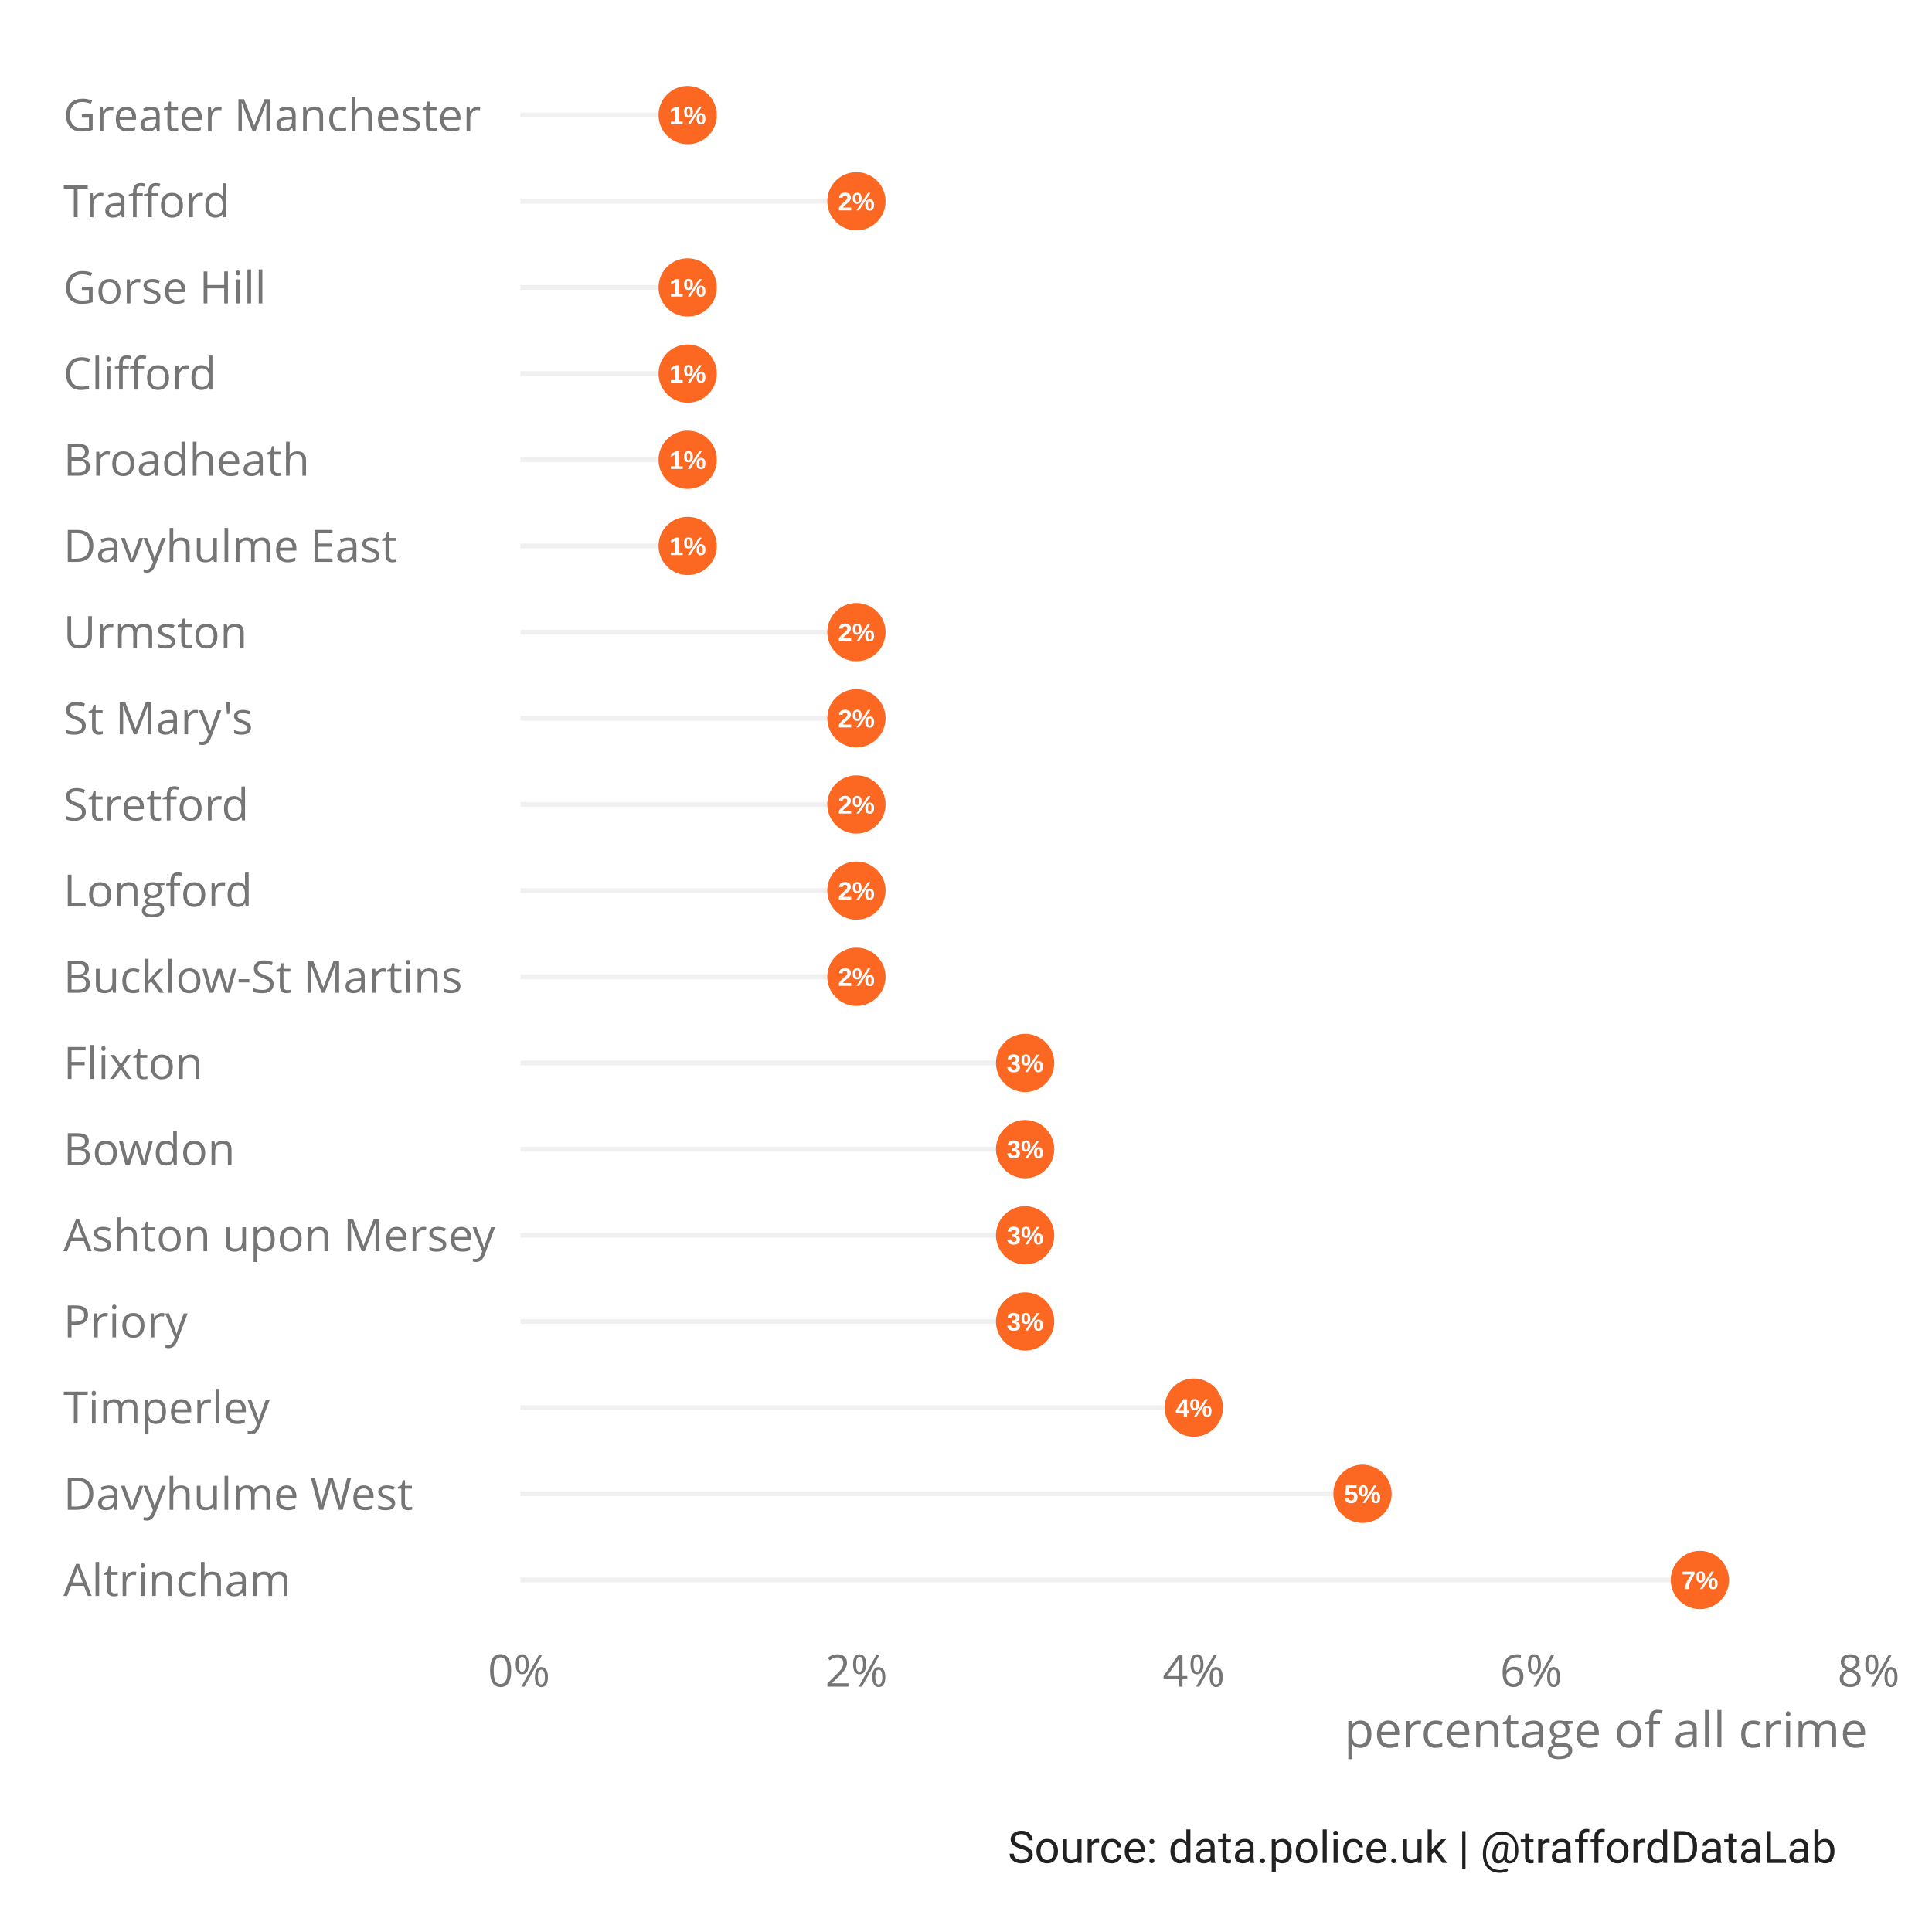
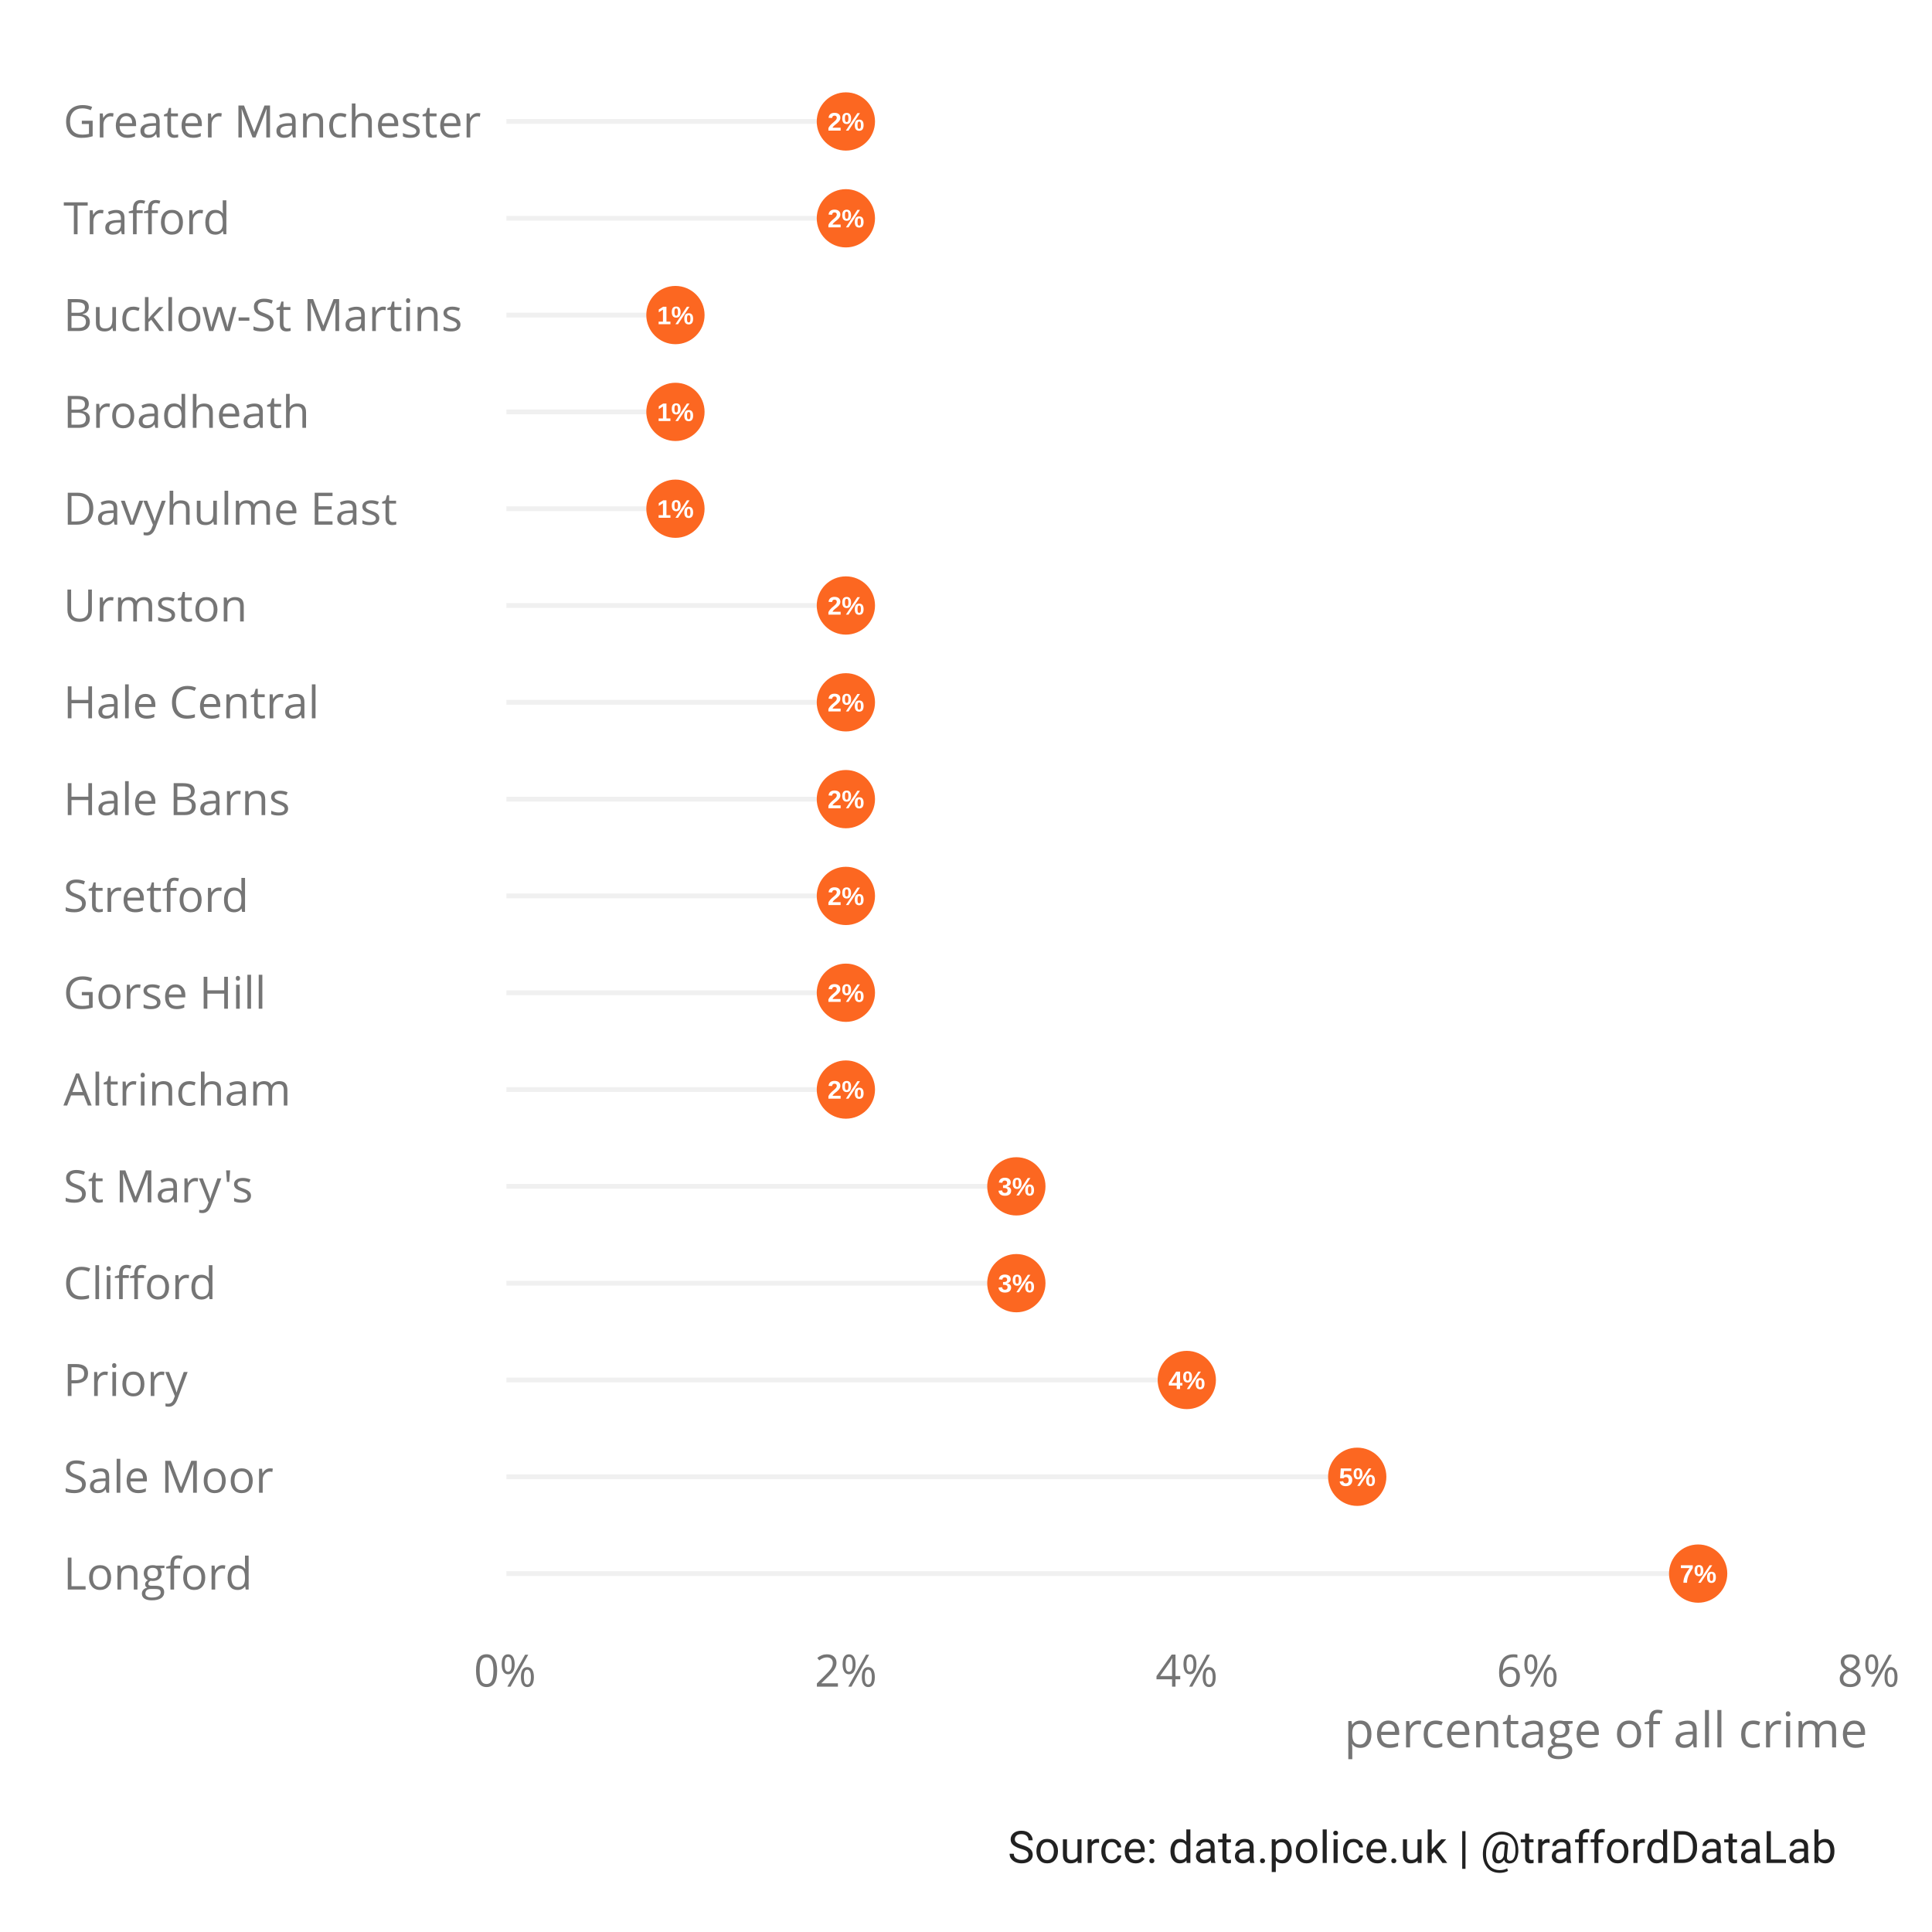
<svg xmlns="http://www.w3.org/2000/svg" viewBox="0 0 432.00 432.00">
  <defs>
    <style type="text/css">
    line, polyline, path, rect, circle {
      fill: none;
      stroke: #000000;
      stroke-linecap: round;
      stroke-linejoin: round;
      stroke-miterlimit: 10.00;
    }
  </style>
  </defs>
  <rect width="100%" height="100%" style="stroke: none; fill: #FFFFFF;" />
  <defs>
-     <clipPath id="cpMTE2LjA1M3w0MTcuODI3fDM2NC44NDd8MTQuMTczMg==">
-       <rect x="116.05" y="14.17" width="301.77" height="350.67" />
+     <clipPath id="cpMTEyLjkxM3w0MTcuODI3fDM2NC44NDd8MTQuMTczMg==">
+       <rect x="112.91" y="14.17" width="304.91" height="350.67" />
    </clipPath>
  </defs>
-   <line x1="116.05" y1="353.29" x2="380.10" y2="353.29" style="stroke-width: 1.07; stroke: #F0F0F0; stroke-linecap: butt;" clip-path="url(#cpMTE2LjA1M3w0MTcuODI3fDM2NC44NDd8MTQuMTczMg==)" />
-   <line x1="116.05" y1="334.02" x2="304.66" y2="334.02" style="stroke-width: 1.07; stroke: #F0F0F0; stroke-linecap: butt;" clip-path="url(#cpMTE2LjA1M3w0MTcuODI3fDM2NC44NDd8MTQuMTczMg==)" />
-   <line x1="116.05" y1="314.75" x2="266.94" y2="314.75" style="stroke-width: 1.07; stroke: #F0F0F0; stroke-linecap: butt;" clip-path="url(#cpMTE2LjA1M3w0MTcuODI3fDM2NC44NDd8MTQuMTczMg==)" />
-   <line x1="116.05" y1="295.48" x2="229.22" y2="295.48" style="stroke-width: 1.07; stroke: #F0F0F0; stroke-linecap: butt;" clip-path="url(#cpMTE2LjA1M3w0MTcuODI3fDM2NC44NDd8MTQuMTczMg==)" />
-   <line x1="116.05" y1="276.22" x2="229.22" y2="276.22" style="stroke-width: 1.07; stroke: #F0F0F0; stroke-linecap: butt;" clip-path="url(#cpMTE2LjA1M3w0MTcuODI3fDM2NC44NDd8MTQuMTczMg==)" />
-   <line x1="116.05" y1="256.95" x2="229.22" y2="256.95" style="stroke-width: 1.07; stroke: #F0F0F0; stroke-linecap: butt;" clip-path="url(#cpMTE2LjA1M3w0MTcuODI3fDM2NC44NDd8MTQuMTczMg==)" />
-   <line x1="116.05" y1="237.68" x2="229.22" y2="237.68" style="stroke-width: 1.07; stroke: #F0F0F0; stroke-linecap: butt;" clip-path="url(#cpMTE2LjA1M3w0MTcuODI3fDM2NC44NDd8MTQuMTczMg==)" />
-   <line x1="116.05" y1="218.41" x2="191.50" y2="218.41" style="stroke-width: 1.07; stroke: #F0F0F0; stroke-linecap: butt;" clip-path="url(#cpMTE2LjA1M3w0MTcuODI3fDM2NC44NDd8MTQuMTczMg==)" />
-   <line x1="116.05" y1="199.14" x2="191.50" y2="199.14" style="stroke-width: 1.07; stroke: #F0F0F0; stroke-linecap: butt;" clip-path="url(#cpMTE2LjA1M3w0MTcuODI3fDM2NC44NDd8MTQuMTczMg==)" />
-   <line x1="116.05" y1="179.88" x2="191.50" y2="179.88" style="stroke-width: 1.07; stroke: #F0F0F0; stroke-linecap: butt;" clip-path="url(#cpMTE2LjA1M3w0MTcuODI3fDM2NC44NDd8MTQuMTczMg==)" />
-   <line x1="116.05" y1="160.61" x2="191.50" y2="160.61" style="stroke-width: 1.07; stroke: #F0F0F0; stroke-linecap: butt;" clip-path="url(#cpMTE2LjA1M3w0MTcuODI3fDM2NC44NDd8MTQuMTczMg==)" />
-   <line x1="116.05" y1="141.34" x2="191.50" y2="141.34" style="stroke-width: 1.07; stroke: #F0F0F0; stroke-linecap: butt;" clip-path="url(#cpMTE2LjA1M3w0MTcuODI3fDM2NC44NDd8MTQuMTczMg==)" />
-   <line x1="116.05" y1="122.07" x2="153.77" y2="122.07" style="stroke-width: 1.07; stroke: #F0F0F0; stroke-linecap: butt;" clip-path="url(#cpMTE2LjA1M3w0MTcuODI3fDM2NC44NDd8MTQuMTczMg==)" />
-   <line x1="116.05" y1="102.81" x2="153.77" y2="102.81" style="stroke-width: 1.07; stroke: #F0F0F0; stroke-linecap: butt;" clip-path="url(#cpMTE2LjA1M3w0MTcuODI3fDM2NC44NDd8MTQuMTczMg==)" />
-   <line x1="116.05" y1="83.54" x2="153.77" y2="83.54" style="stroke-width: 1.07; stroke: #F0F0F0; stroke-linecap: butt;" clip-path="url(#cpMTE2LjA1M3w0MTcuODI3fDM2NC44NDd8MTQuMTczMg==)" />
-   <line x1="116.05" y1="64.27" x2="153.77" y2="64.27" style="stroke-width: 1.07; stroke: #F0F0F0; stroke-linecap: butt;" clip-path="url(#cpMTE2LjA1M3w0MTcuODI3fDM2NC44NDd8MTQuMTczMg==)" />
-   <line x1="116.05" y1="45.00" x2="191.50" y2="45.00" style="stroke-width: 1.07; stroke: #F0F0F0; stroke-linecap: butt;" clip-path="url(#cpMTE2LjA1M3w0MTcuODI3fDM2NC44NDd8MTQuMTczMg==)" />
-   <line x1="116.05" y1="25.73" x2="153.77" y2="25.73" style="stroke-width: 1.07; stroke: #F0F0F0; stroke-linecap: butt;" clip-path="url(#cpMTE2LjA1M3w0MTcuODI3fDM2NC44NDd8MTQuMTczMg==)" />
-   <circle cx="380.10" cy="353.29" r="4.62pt" style="stroke-width: 0.71; stroke: #FC6721; fill: #FC6721;" clip-path="url(#cpMTE2LjA1M3w0MTcuODI3fDM2NC44NDd8MTQuMTczMg==)" />
-   <circle cx="304.66" cy="334.02" r="4.62pt" style="stroke-width: 0.71; stroke: #FC6721; fill: #FC6721;" clip-path="url(#cpMTE2LjA1M3w0MTcuODI3fDM2NC44NDd8MTQuMTczMg==)" />
-   <circle cx="266.94" cy="314.75" r="4.62pt" style="stroke-width: 0.71; stroke: #FC6721; fill: #FC6721;" clip-path="url(#cpMTE2LjA1M3w0MTcuODI3fDM2NC44NDd8MTQuMTczMg==)" />
-   <circle cx="229.22" cy="295.48" r="4.62pt" style="stroke-width: 0.71; stroke: #FC6721; fill: #FC6721;" clip-path="url(#cpMTE2LjA1M3w0MTcuODI3fDM2NC44NDd8MTQuMTczMg==)" />
-   <circle cx="229.22" cy="276.22" r="4.62pt" style="stroke-width: 0.71; stroke: #FC6721; fill: #FC6721;" clip-path="url(#cpMTE2LjA1M3w0MTcuODI3fDM2NC44NDd8MTQuMTczMg==)" />
-   <circle cx="229.22" cy="256.95" r="4.62pt" style="stroke-width: 0.71; stroke: #FC6721; fill: #FC6721;" clip-path="url(#cpMTE2LjA1M3w0MTcuODI3fDM2NC44NDd8MTQuMTczMg==)" />
-   <circle cx="229.22" cy="237.68" r="4.62pt" style="stroke-width: 0.71; stroke: #FC6721; fill: #FC6721;" clip-path="url(#cpMTE2LjA1M3w0MTcuODI3fDM2NC44NDd8MTQuMTczMg==)" />
-   <circle cx="191.50" cy="218.41" r="4.62pt" style="stroke-width: 0.71; stroke: #FC6721; fill: #FC6721;" clip-path="url(#cpMTE2LjA1M3w0MTcuODI3fDM2NC44NDd8MTQuMTczMg==)" />
-   <circle cx="191.50" cy="199.14" r="4.62pt" style="stroke-width: 0.71; stroke: #FC6721; fill: #FC6721;" clip-path="url(#cpMTE2LjA1M3w0MTcuODI3fDM2NC44NDd8MTQuMTczMg==)" />
-   <circle cx="191.50" cy="179.88" r="4.62pt" style="stroke-width: 0.71; stroke: #FC6721; fill: #FC6721;" clip-path="url(#cpMTE2LjA1M3w0MTcuODI3fDM2NC44NDd8MTQuMTczMg==)" />
-   <circle cx="191.50" cy="160.61" r="4.62pt" style="stroke-width: 0.71; stroke: #FC6721; fill: #FC6721;" clip-path="url(#cpMTE2LjA1M3w0MTcuODI3fDM2NC44NDd8MTQuMTczMg==)" />
-   <circle cx="191.50" cy="141.34" r="4.62pt" style="stroke-width: 0.71; stroke: #FC6721; fill: #FC6721;" clip-path="url(#cpMTE2LjA1M3w0MTcuODI3fDM2NC44NDd8MTQuMTczMg==)" />
-   <circle cx="153.77" cy="122.07" r="4.62pt" style="stroke-width: 0.71; stroke: #FC6721; fill: #FC6721;" clip-path="url(#cpMTE2LjA1M3w0MTcuODI3fDM2NC44NDd8MTQuMTczMg==)" />
-   <circle cx="153.77" cy="102.81" r="4.62pt" style="stroke-width: 0.71; stroke: #FC6721; fill: #FC6721;" clip-path="url(#cpMTE2LjA1M3w0MTcuODI3fDM2NC44NDd8MTQuMTczMg==)" />
-   <circle cx="153.77" cy="83.54" r="4.62pt" style="stroke-width: 0.71; stroke: #FC6721; fill: #FC6721;" clip-path="url(#cpMTE2LjA1M3w0MTcuODI3fDM2NC44NDd8MTQuMTczMg==)" />
-   <circle cx="153.77" cy="64.27" r="4.62pt" style="stroke-width: 0.71; stroke: #FC6721; fill: #FC6721;" clip-path="url(#cpMTE2LjA1M3w0MTcuODI3fDM2NC44NDd8MTQuMTczMg==)" />
-   <circle cx="191.50" cy="45.00" r="4.62pt" style="stroke-width: 0.71; stroke: #FC6721; fill: #FC6721;" clip-path="url(#cpMTE2LjA1M3w0MTcuODI3fDM2NC44NDd8MTQuMTczMg==)" />
-   <circle cx="153.77" cy="25.73" r="4.62pt" style="stroke-width: 0.71; stroke: #FC6721; fill: #FC6721;" clip-path="url(#cpMTE2LjA1M3w0MTcuODI3fDM2NC44NDd8MTQuMTczMg==)" />
-   <g clip-path="url(#cpMTE2LjA1M3w0MTcuODI3fDM2NC44NDd8MTQuMTczMg==)">
-     <text x="375.99" y="355.32" style="font-size: 5.69px; font-weight: bold; fill: #FFFFFF; font-family: Arial;" textLength="8.22px" lengthAdjust="spacingAndGlyphs">7%</text>
+   <line x1="112.91" y1="351.86" x2="379.71" y2="351.86" style="stroke-width: 1.07; stroke: #F0F0F0; stroke-linecap: butt;" clip-path="url(#cpMTEyLjkxM3w0MTcuODI3fDM2NC44NDd8MTQuMTczMg==)" />
+   <line x1="112.91" y1="330.21" x2="303.48" y2="330.21" style="stroke-width: 1.07; stroke: #F0F0F0; stroke-linecap: butt;" clip-path="url(#cpMTEyLjkxM3w0MTcuODI3fDM2NC44NDd8MTQuMTczMg==)" />
+   <line x1="112.91" y1="308.57" x2="265.37" y2="308.57" style="stroke-width: 1.07; stroke: #F0F0F0; stroke-linecap: butt;" clip-path="url(#cpMTEyLjkxM3w0MTcuODI3fDM2NC44NDd8MTQuMTczMg==)" />
+   <line x1="112.91" y1="286.92" x2="227.26" y2="286.92" style="stroke-width: 1.07; stroke: #F0F0F0; stroke-linecap: butt;" clip-path="url(#cpMTEyLjkxM3w0MTcuODI3fDM2NC44NDd8MTQuMTczMg==)" />
+   <line x1="112.91" y1="265.27" x2="227.26" y2="265.27" style="stroke-width: 1.07; stroke: #F0F0F0; stroke-linecap: butt;" clip-path="url(#cpMTEyLjkxM3w0MTcuODI3fDM2NC44NDd8MTQuMTczMg==)" />
+   <line x1="112.91" y1="243.63" x2="189.14" y2="243.63" style="stroke-width: 1.07; stroke: #F0F0F0; stroke-linecap: butt;" clip-path="url(#cpMTEyLjkxM3w0MTcuODI3fDM2NC44NDd8MTQuMTczMg==)" />
+   <line x1="112.91" y1="221.98" x2="189.14" y2="221.98" style="stroke-width: 1.07; stroke: #F0F0F0; stroke-linecap: butt;" clip-path="url(#cpMTEyLjkxM3w0MTcuODI3fDM2NC44NDd8MTQuMTczMg==)" />
+   <line x1="112.91" y1="200.33" x2="189.14" y2="200.33" style="stroke-width: 1.07; stroke: #F0F0F0; stroke-linecap: butt;" clip-path="url(#cpMTEyLjkxM3w0MTcuODI3fDM2NC44NDd8MTQuMTczMg==)" />
+   <line x1="112.91" y1="178.69" x2="189.14" y2="178.69" style="stroke-width: 1.07; stroke: #F0F0F0; stroke-linecap: butt;" clip-path="url(#cpMTEyLjkxM3w0MTcuODI3fDM2NC44NDd8MTQuMTczMg==)" />
+   <line x1="112.91" y1="157.04" x2="189.14" y2="157.04" style="stroke-width: 1.07; stroke: #F0F0F0; stroke-linecap: butt;" clip-path="url(#cpMTEyLjkxM3w0MTcuODI3fDM2NC44NDd8MTQuMTczMg==)" />
+   <line x1="112.91" y1="135.39" x2="189.14" y2="135.39" style="stroke-width: 1.07; stroke: #F0F0F0; stroke-linecap: butt;" clip-path="url(#cpMTEyLjkxM3w0MTcuODI3fDM2NC44NDd8MTQuMTczMg==)" />
+   <line x1="112.91" y1="113.75" x2="151.03" y2="113.75" style="stroke-width: 1.07; stroke: #F0F0F0; stroke-linecap: butt;" clip-path="url(#cpMTEyLjkxM3w0MTcuODI3fDM2NC44NDd8MTQuMTczMg==)" />
+   <line x1="112.91" y1="92.10" x2="151.03" y2="92.10" style="stroke-width: 1.07; stroke: #F0F0F0; stroke-linecap: butt;" clip-path="url(#cpMTEyLjkxM3w0MTcuODI3fDM2NC44NDd8MTQuMTczMg==)" />
+   <line x1="112.91" y1="70.45" x2="151.03" y2="70.45" style="stroke-width: 1.07; stroke: #F0F0F0; stroke-linecap: butt;" clip-path="url(#cpMTEyLjkxM3w0MTcuODI3fDM2NC44NDd8MTQuMTczMg==)" />
+   <line x1="112.91" y1="48.81" x2="189.14" y2="48.81" style="stroke-width: 1.07; stroke: #F0F0F0; stroke-linecap: butt;" clip-path="url(#cpMTEyLjkxM3w0MTcuODI3fDM2NC44NDd8MTQuMTczMg==)" />
+   <line x1="112.91" y1="27.16" x2="189.14" y2="27.16" style="stroke-width: 1.07; stroke: #F0F0F0; stroke-linecap: butt;" clip-path="url(#cpMTEyLjkxM3w0MTcuODI3fDM2NC44NDd8MTQuMTczMg==)" />
+   <circle cx="379.71" cy="351.86" r="4.62pt" style="stroke-width: 0.71; stroke: #FC6721; fill: #FC6721;" clip-path="url(#cpMTEyLjkxM3w0MTcuODI3fDM2NC44NDd8MTQuMTczMg==)" />
+   <circle cx="303.48" cy="330.21" r="4.62pt" style="stroke-width: 0.71; stroke: #FC6721; fill: #FC6721;" clip-path="url(#cpMTEyLjkxM3w0MTcuODI3fDM2NC44NDd8MTQuMTczMg==)" />
+   <circle cx="265.37" cy="308.57" r="4.62pt" style="stroke-width: 0.71; stroke: #FC6721; fill: #FC6721;" clip-path="url(#cpMTEyLjkxM3w0MTcuODI3fDM2NC44NDd8MTQuMTczMg==)" />
+   <circle cx="227.26" cy="286.92" r="4.62pt" style="stroke-width: 0.71; stroke: #FC6721; fill: #FC6721;" clip-path="url(#cpMTEyLjkxM3w0MTcuODI3fDM2NC44NDd8MTQuMTczMg==)" />
+   <circle cx="227.26" cy="265.27" r="4.62pt" style="stroke-width: 0.71; stroke: #FC6721; fill: #FC6721;" clip-path="url(#cpMTEyLjkxM3w0MTcuODI3fDM2NC44NDd8MTQuMTczMg==)" />
+   <circle cx="189.14" cy="243.63" r="4.62pt" style="stroke-width: 0.71; stroke: #FC6721; fill: #FC6721;" clip-path="url(#cpMTEyLjkxM3w0MTcuODI3fDM2NC44NDd8MTQuMTczMg==)" />
+   <circle cx="189.14" cy="221.98" r="4.62pt" style="stroke-width: 0.71; stroke: #FC6721; fill: #FC6721;" clip-path="url(#cpMTEyLjkxM3w0MTcuODI3fDM2NC44NDd8MTQuMTczMg==)" />
+   <circle cx="189.14" cy="200.33" r="4.62pt" style="stroke-width: 0.71; stroke: #FC6721; fill: #FC6721;" clip-path="url(#cpMTEyLjkxM3w0MTcuODI3fDM2NC44NDd8MTQuMTczMg==)" />
+   <circle cx="189.14" cy="178.69" r="4.62pt" style="stroke-width: 0.71; stroke: #FC6721; fill: #FC6721;" clip-path="url(#cpMTEyLjkxM3w0MTcuODI3fDM2NC44NDd8MTQuMTczMg==)" />
+   <circle cx="189.14" cy="157.04" r="4.62pt" style="stroke-width: 0.71; stroke: #FC6721; fill: #FC6721;" clip-path="url(#cpMTEyLjkxM3w0MTcuODI3fDM2NC44NDd8MTQuMTczMg==)" />
+   <circle cx="189.14" cy="135.39" r="4.62pt" style="stroke-width: 0.71; stroke: #FC6721; fill: #FC6721;" clip-path="url(#cpMTEyLjkxM3w0MTcuODI3fDM2NC44NDd8MTQuMTczMg==)" />
+   <circle cx="151.03" cy="113.75" r="4.62pt" style="stroke-width: 0.71; stroke: #FC6721; fill: #FC6721;" clip-path="url(#cpMTEyLjkxM3w0MTcuODI3fDM2NC44NDd8MTQuMTczMg==)" />
+   <circle cx="151.03" cy="92.10" r="4.62pt" style="stroke-width: 0.71; stroke: #FC6721; fill: #FC6721;" clip-path="url(#cpMTEyLjkxM3w0MTcuODI3fDM2NC44NDd8MTQuMTczMg==)" />
+   <circle cx="151.03" cy="70.45" r="4.62pt" style="stroke-width: 0.71; stroke: #FC6721; fill: #FC6721;" clip-path="url(#cpMTEyLjkxM3w0MTcuODI3fDM2NC44NDd8MTQuMTczMg==)" />
+   <circle cx="189.14" cy="48.81" r="4.62pt" style="stroke-width: 0.71; stroke: #FC6721; fill: #FC6721;" clip-path="url(#cpMTEyLjkxM3w0MTcuODI3fDM2NC44NDd8MTQuMTczMg==)" />
+   <circle cx="189.14" cy="27.16" r="4.62pt" style="stroke-width: 0.71; stroke: #FC6721; fill: #FC6721;" clip-path="url(#cpMTEyLjkxM3w0MTcuODI3fDM2NC44NDd8MTQuMTczMg==)" />
+   <g clip-path="url(#cpMTEyLjkxM3w0MTcuODI3fDM2NC44NDd8MTQuMTczMg==)">
+     <text x="375.60" y="353.90" style="font-size: 5.69px; font-weight: bold; fill: #FFFFFF; font-family: Arial;" textLength="8.22px" lengthAdjust="spacingAndGlyphs">7%</text>
  </g>
-   <g clip-path="url(#cpMTE2LjA1M3w0MTcuODI3fDM2NC44NDd8MTQuMTczMg==)">
-     <text x="300.55" y="336.06" style="font-size: 5.69px; font-weight: bold; fill: #FFFFFF; font-family: Arial;" textLength="8.22px" lengthAdjust="spacingAndGlyphs">5%</text>
+   <g clip-path="url(#cpMTEyLjkxM3w0MTcuODI3fDM2NC44NDd8MTQuMTczMg==)">
+     <text x="299.37" y="332.25" style="font-size: 5.69px; font-weight: bold; fill: #FFFFFF; font-family: Arial;" textLength="8.22px" lengthAdjust="spacingAndGlyphs">5%</text>
  </g>
-   <g clip-path="url(#cpMTE2LjA1M3w0MTcuODI3fDM2NC44NDd8MTQuMTczMg==)">
-     <text x="262.83" y="316.79" style="font-size: 5.69px; font-weight: bold; fill: #FFFFFF; font-family: Arial;" textLength="8.22px" lengthAdjust="spacingAndGlyphs">4%</text>
+   <g clip-path="url(#cpMTEyLjkxM3w0MTcuODI3fDM2NC44NDd8MTQuMTczMg==)">
+     <text x="261.26" y="310.60" style="font-size: 5.69px; font-weight: bold; fill: #FFFFFF; font-family: Arial;" textLength="8.22px" lengthAdjust="spacingAndGlyphs">4%</text>
  </g>
-   <g clip-path="url(#cpMTE2LjA1M3w0MTcuODI3fDM2NC44NDd8MTQuMTczMg==)">
-     <text x="225.11" y="297.52" style="font-size: 5.69px; font-weight: bold; fill: #FFFFFF; font-family: Arial;" textLength="8.22px" lengthAdjust="spacingAndGlyphs">3%</text>
+   <g clip-path="url(#cpMTEyLjkxM3w0MTcuODI3fDM2NC44NDd8MTQuMTczMg==)">
+     <text x="223.14" y="288.96" style="font-size: 5.69px; font-weight: bold; fill: #FFFFFF; font-family: Arial;" textLength="8.22px" lengthAdjust="spacingAndGlyphs">3%</text>
  </g>
-   <g clip-path="url(#cpMTE2LjA1M3w0MTcuODI3fDM2NC44NDd8MTQuMTczMg==)">
-     <text x="225.11" y="278.25" style="font-size: 5.69px; font-weight: bold; fill: #FFFFFF; font-family: Arial;" textLength="8.22px" lengthAdjust="spacingAndGlyphs">3%</text>
+   <g clip-path="url(#cpMTEyLjkxM3w0MTcuODI3fDM2NC44NDd8MTQuMTczMg==)">
+     <text x="223.14" y="267.31" style="font-size: 5.69px; font-weight: bold; fill: #FFFFFF; font-family: Arial;" textLength="8.22px" lengthAdjust="spacingAndGlyphs">3%</text>
  </g>
-   <g clip-path="url(#cpMTE2LjA1M3w0MTcuODI3fDM2NC44NDd8MTQuMTczMg==)">
-     <text x="225.11" y="258.98" style="font-size: 5.69px; font-weight: bold; fill: #FFFFFF; font-family: Arial;" textLength="8.22px" lengthAdjust="spacingAndGlyphs">3%</text>
+   <g clip-path="url(#cpMTEyLjkxM3w0MTcuODI3fDM2NC44NDd8MTQuMTczMg==)">
+     <text x="185.03" y="245.66" style="font-size: 5.69px; font-weight: bold; fill: #FFFFFF; font-family: Arial;" textLength="8.22px" lengthAdjust="spacingAndGlyphs">2%</text>
  </g>
-   <g clip-path="url(#cpMTE2LjA1M3w0MTcuODI3fDM2NC44NDd8MTQuMTczMg==)">
-     <text x="225.11" y="239.72" style="font-size: 5.69px; font-weight: bold; fill: #FFFFFF; font-family: Arial;" textLength="8.22px" lengthAdjust="spacingAndGlyphs">3%</text>
+   <g clip-path="url(#cpMTEyLjkxM3w0MTcuODI3fDM2NC44NDd8MTQuMTczMg==)">
+     <text x="185.03" y="224.02" style="font-size: 5.69px; font-weight: bold; fill: #FFFFFF; font-family: Arial;" textLength="8.22px" lengthAdjust="spacingAndGlyphs">2%</text>
  </g>
-   <g clip-path="url(#cpMTE2LjA1M3w0MTcuODI3fDM2NC44NDd8MTQuMTczMg==)">
-     <text x="187.38" y="220.45" style="font-size: 5.69px; font-weight: bold; fill: #FFFFFF; font-family: Arial;" textLength="8.22px" lengthAdjust="spacingAndGlyphs">2%</text>
+   <g clip-path="url(#cpMTEyLjkxM3w0MTcuODI3fDM2NC44NDd8MTQuMTczMg==)">
+     <text x="185.03" y="202.37" style="font-size: 5.69px; font-weight: bold; fill: #FFFFFF; font-family: Arial;" textLength="8.22px" lengthAdjust="spacingAndGlyphs">2%</text>
  </g>
-   <g clip-path="url(#cpMTE2LjA1M3w0MTcuODI3fDM2NC44NDd8MTQuMTczMg==)">
-     <text x="187.38" y="201.18" style="font-size: 5.69px; font-weight: bold; fill: #FFFFFF; font-family: Arial;" textLength="8.22px" lengthAdjust="spacingAndGlyphs">2%</text>
+   <g clip-path="url(#cpMTEyLjkxM3w0MTcuODI3fDM2NC44NDd8MTQuMTczMg==)">
+     <text x="185.03" y="180.72" style="font-size: 5.69px; font-weight: bold; fill: #FFFFFF; font-family: Arial;" textLength="8.22px" lengthAdjust="spacingAndGlyphs">2%</text>
  </g>
-   <g clip-path="url(#cpMTE2LjA1M3w0MTcuODI3fDM2NC44NDd8MTQuMTczMg==)">
-     <text x="187.38" y="181.91" style="font-size: 5.69px; font-weight: bold; fill: #FFFFFF; font-family: Arial;" textLength="8.22px" lengthAdjust="spacingAndGlyphs">2%</text>
+   <g clip-path="url(#cpMTEyLjkxM3w0MTcuODI3fDM2NC44NDd8MTQuMTczMg==)">
+     <text x="185.03" y="159.08" style="font-size: 5.69px; font-weight: bold; fill: #FFFFFF; font-family: Arial;" textLength="8.22px" lengthAdjust="spacingAndGlyphs">2%</text>
  </g>
-   <g clip-path="url(#cpMTE2LjA1M3w0MTcuODI3fDM2NC44NDd8MTQuMTczMg==)">
-     <text x="187.38" y="162.65" style="font-size: 5.69px; font-weight: bold; fill: #FFFFFF; font-family: Arial;" textLength="8.22px" lengthAdjust="spacingAndGlyphs">2%</text>
+   <g clip-path="url(#cpMTEyLjkxM3w0MTcuODI3fDM2NC44NDd8MTQuMTczMg==)">
+     <text x="185.03" y="137.43" style="font-size: 5.69px; font-weight: bold; fill: #FFFFFF; font-family: Arial;" textLength="8.22px" lengthAdjust="spacingAndGlyphs">2%</text>
  </g>
-   <g clip-path="url(#cpMTE2LjA1M3w0MTcuODI3fDM2NC44NDd8MTQuMTczMg==)">
-     <text x="187.38" y="143.38" style="font-size: 5.69px; font-weight: bold; fill: #FFFFFF; font-family: Arial;" textLength="8.22px" lengthAdjust="spacingAndGlyphs">2%</text>
+   <g clip-path="url(#cpMTEyLjkxM3w0MTcuODI3fDM2NC44NDd8MTQuMTczMg==)">
+     <text x="146.91" y="115.78" style="font-size: 5.69px; font-weight: bold; fill: #FFFFFF; font-family: Arial;" textLength="8.22px" lengthAdjust="spacingAndGlyphs">1%</text>
  </g>
-   <g clip-path="url(#cpMTE2LjA1M3w0MTcuODI3fDM2NC44NDd8MTQuMTczMg==)">
-     <text x="149.66" y="124.11" style="font-size: 5.69px; font-weight: bold; fill: #FFFFFF; font-family: Arial;" textLength="8.22px" lengthAdjust="spacingAndGlyphs">1%</text>
+   <g clip-path="url(#cpMTEyLjkxM3w0MTcuODI3fDM2NC44NDd8MTQuMTczMg==)">
+     <text x="146.91" y="94.14" style="font-size: 5.69px; font-weight: bold; fill: #FFFFFF; font-family: Arial;" textLength="8.22px" lengthAdjust="spacingAndGlyphs">1%</text>
  </g>
-   <g clip-path="url(#cpMTE2LjA1M3w0MTcuODI3fDM2NC44NDd8MTQuMTczMg==)">
-     <text x="149.66" y="104.84" style="font-size: 5.69px; font-weight: bold; fill: #FFFFFF; font-family: Arial;" textLength="8.22px" lengthAdjust="spacingAndGlyphs">1%</text>
+   <g clip-path="url(#cpMTEyLjkxM3w0MTcuODI3fDM2NC44NDd8MTQuMTczMg==)">
+     <text x="146.91" y="72.49" style="font-size: 5.69px; font-weight: bold; fill: #FFFFFF; font-family: Arial;" textLength="8.22px" lengthAdjust="spacingAndGlyphs">1%</text>
  </g>
-   <g clip-path="url(#cpMTE2LjA1M3w0MTcuODI3fDM2NC44NDd8MTQuMTczMg==)">
-     <text x="149.66" y="85.57" style="font-size: 5.69px; font-weight: bold; fill: #FFFFFF; font-family: Arial;" textLength="8.22px" lengthAdjust="spacingAndGlyphs">1%</text>
+   <g clip-path="url(#cpMTEyLjkxM3w0MTcuODI3fDM2NC44NDd8MTQuMTczMg==)">
+     <text x="185.03" y="50.84" style="font-size: 5.69px; font-weight: bold; fill: #FFFFFF; font-family: Arial;" textLength="8.22px" lengthAdjust="spacingAndGlyphs">2%</text>
  </g>
-   <g clip-path="url(#cpMTE2LjA1M3w0MTcuODI3fDM2NC44NDd8MTQuMTczMg==)">
-     <text x="149.66" y="66.31" style="font-size: 5.69px; font-weight: bold; fill: #FFFFFF; font-family: Arial;" textLength="8.22px" lengthAdjust="spacingAndGlyphs">1%</text>
-   </g>
-   <g clip-path="url(#cpMTE2LjA1M3w0MTcuODI3fDM2NC44NDd8MTQuMTczMg==)">
-     <text x="187.38" y="47.04" style="font-size: 5.69px; font-weight: bold; fill: #FFFFFF; font-family: Arial;" textLength="8.22px" lengthAdjust="spacingAndGlyphs">2%</text>
-   </g>
-   <g clip-path="url(#cpMTE2LjA1M3w0MTcuODI3fDM2NC44NDd8MTQuMTczMg==)">
-     <text x="149.66" y="27.77" style="font-size: 5.69px; font-weight: bold; fill: #FFFFFF; font-family: Arial;" textLength="8.22px" lengthAdjust="spacingAndGlyphs">1%</text>
+   <g clip-path="url(#cpMTEyLjkxM3w0MTcuODI3fDM2NC44NDd8MTQuMTczMg==)">
+     <text x="185.03" y="29.20" style="font-size: 5.69px; font-weight: bold; fill: #FFFFFF; font-family: Arial;" textLength="8.22px" lengthAdjust="spacingAndGlyphs">2%</text>
  </g>
  <defs>
    <clipPath id="cpMHw0MzJ8NDMyfDA=">
      <rect x="0.00" y="0.00" width="432.00" height="432.00" />
    </clipPath>
  </defs>
-   <polyline points="116.05,364.85 116.05,14.17 " style="stroke-width: 0.64; stroke: #FFFFFF; stroke-linecap: butt;" clip-path="url(#cpMHw0MzJ8NDMyfDA=)" />
+   <polyline points="112.91,364.85 112.91,14.17 " style="stroke-width: 0.64; stroke: #FFFFFF; stroke-linecap: butt;" clip-path="url(#cpMHw0MzJ8NDMyfDA=)" />
  <g clip-path="url(#cpMHw0MzJ8NDMyfDA=)">
-     <text x="14.17" y="356.86" style="font-size: 10.00px; fill: #757575; font-family: Open Sans;" textLength="50.90px" lengthAdjust="spacingAndGlyphs">Altrincham</text>
+     <text x="14.17" y="355.43" style="font-size: 10.00px; fill: #757575; font-family: Open Sans;" textLength="42.49px" lengthAdjust="spacingAndGlyphs">Longford</text>
  </g>
  <g clip-path="url(#cpMHw0MzJ8NDMyfDA=)">
-     <text x="14.17" y="337.59" style="font-size: 10.00px; fill: #757575; font-family: Open Sans;" textLength="78.38px" lengthAdjust="spacingAndGlyphs">Davyhulme West</text>
+     <text x="14.17" y="333.78" style="font-size: 10.00px; fill: #757575; font-family: Open Sans;" textLength="46.98px" lengthAdjust="spacingAndGlyphs">Sale Moor</text>
  </g>
  <g clip-path="url(#cpMHw0MzJ8NDMyfDA=)">
-     <text x="14.17" y="318.32" style="font-size: 10.00px; fill: #757575; font-family: Open Sans;" textLength="46.36px" lengthAdjust="spacingAndGlyphs">Timperley</text>
+     <text x="14.17" y="312.14" style="font-size: 10.00px; fill: #757575; font-family: Open Sans;" textLength="27.79px" lengthAdjust="spacingAndGlyphs">Priory</text>
  </g>
  <g clip-path="url(#cpMHw0MzJ8NDMyfDA=)">
-     <text x="14.17" y="299.05" style="font-size: 10.00px; fill: #757575; font-family: Open Sans;" textLength="27.79px" lengthAdjust="spacingAndGlyphs">Priory</text>
+     <text x="14.17" y="290.49" style="font-size: 10.00px; fill: #757575; font-family: Open Sans;" textLength="34.39px" lengthAdjust="spacingAndGlyphs">Clifford</text>
  </g>
  <g clip-path="url(#cpMHw0MzJ8NDMyfDA=)">
-     <text x="14.17" y="279.78" style="font-size: 10.00px; fill: #757575; font-family: Open Sans;" textLength="96.72px" lengthAdjust="spacingAndGlyphs">Ashton upon Mersey</text>
+     <text x="14.17" y="268.84" style="font-size: 10.00px; fill: #757575; font-family: Open Sans;" textLength="42.31px" lengthAdjust="spacingAndGlyphs">St Mary's</text>
  </g>
  <g clip-path="url(#cpMHw0MzJ8NDMyfDA=)">
-     <text x="14.17" y="260.52" style="font-size: 10.00px; fill: #757575; font-family: Open Sans;" textLength="38.60px" lengthAdjust="spacingAndGlyphs">Bowdon</text>
+     <text x="14.17" y="247.20" style="font-size: 10.00px; fill: #757575; font-family: Open Sans;" textLength="50.90px" lengthAdjust="spacingAndGlyphs">Altrincham</text>
  </g>
  <g clip-path="url(#cpMHw0MzJ8NDMyfDA=)">
-     <text x="14.17" y="241.25" style="font-size: 10.00px; fill: #757575; font-family: Open Sans;" textLength="31.17px" lengthAdjust="spacingAndGlyphs">Flixton</text>
+     <text x="14.17" y="225.55" style="font-size: 10.00px; fill: #757575; font-family: Open Sans;" textLength="45.35px" lengthAdjust="spacingAndGlyphs">Gorse Hill</text>
  </g>
  <g clip-path="url(#cpMHw0MzJ8NDMyfDA=)">
-     <text x="14.17" y="221.98" style="font-size: 10.00px; fill: #757575; font-family: Open Sans;" textLength="89.45px" lengthAdjust="spacingAndGlyphs">Bucklow-St Martins</text>
+     <text x="14.17" y="203.90" style="font-size: 10.00px; fill: #757575; font-family: Open Sans;" textLength="41.88px" lengthAdjust="spacingAndGlyphs">Stretford</text>
  </g>
  <g clip-path="url(#cpMHw0MzJ8NDMyfDA=)">
-     <text x="14.17" y="202.71" style="font-size: 10.00px; fill: #757575; font-family: Open Sans;" textLength="42.49px" lengthAdjust="spacingAndGlyphs">Longford</text>
+     <text x="14.17" y="182.26" style="font-size: 10.00px; fill: #757575; font-family: Open Sans;" textLength="50.71px" lengthAdjust="spacingAndGlyphs">Hale Barns</text>
  </g>
  <g clip-path="url(#cpMHw0MzJ8NDMyfDA=)">
-     <text x="14.17" y="183.45" style="font-size: 10.00px; fill: #757575; font-family: Open Sans;" textLength="41.88px" lengthAdjust="spacingAndGlyphs">Stretford</text>
+     <text x="14.17" y="160.61" style="font-size: 10.00px; fill: #757575; font-family: Open Sans;" textLength="57.44px" lengthAdjust="spacingAndGlyphs">Hale Central</text>
  </g>
  <g clip-path="url(#cpMHw0MzJ8NDMyfDA=)">
-     <text x="14.17" y="164.18" style="font-size: 10.00px; fill: #757575; font-family: Open Sans;" textLength="42.31px" lengthAdjust="spacingAndGlyphs">St Mary's</text>
+     <text x="14.17" y="138.96" style="font-size: 10.00px; fill: #757575; font-family: Open Sans;" textLength="41.14px" lengthAdjust="spacingAndGlyphs">Urmston</text>
  </g>
  <g clip-path="url(#cpMHw0MzJ8NDMyfDA=)">
-     <text x="14.17" y="144.91" style="font-size: 10.00px; fill: #757575; font-family: Open Sans;" textLength="41.14px" lengthAdjust="spacingAndGlyphs">Urmston</text>
+     <text x="14.17" y="117.32" style="font-size: 10.00px; fill: #757575; font-family: Open Sans;" textLength="74.64px" lengthAdjust="spacingAndGlyphs">Davyhulme East</text>
  </g>
  <g clip-path="url(#cpMHw0MzJ8NDMyfDA=)">
-     <text x="14.17" y="125.64" style="font-size: 10.00px; fill: #757575; font-family: Open Sans;" textLength="74.64px" lengthAdjust="spacingAndGlyphs">Davyhulme East</text>
+     <text x="14.17" y="95.67" style="font-size: 10.00px; fill: #757575; font-family: Open Sans;" textLength="55.27px" lengthAdjust="spacingAndGlyphs">Broadheath</text>
  </g>
  <g clip-path="url(#cpMHw0MzJ8NDMyfDA=)">
-     <text x="14.17" y="106.37" style="font-size: 10.00px; fill: #757575; font-family: Open Sans;" textLength="55.27px" lengthAdjust="spacingAndGlyphs">Broadheath</text>
+     <text x="14.17" y="74.02" style="font-size: 10.00px; fill: #757575; font-family: Open Sans;" textLength="89.45px" lengthAdjust="spacingAndGlyphs">Bucklow-St Martins</text>
  </g>
  <g clip-path="url(#cpMHw0MzJ8NDMyfDA=)">
-     <text x="14.17" y="87.11" style="font-size: 10.00px; fill: #757575; font-family: Open Sans;" textLength="34.39px" lengthAdjust="spacingAndGlyphs">Clifford</text>
+     <text x="14.17" y="52.38" style="font-size: 10.00px; fill: #757575; font-family: Open Sans;" textLength="38.20px" lengthAdjust="spacingAndGlyphs">Trafford</text>
  </g>
  <g clip-path="url(#cpMHw0MzJ8NDMyfDA=)">
-     <text x="14.17" y="67.84" style="font-size: 10.00px; fill: #757575; font-family: Open Sans;" textLength="45.35px" lengthAdjust="spacingAndGlyphs">Gorse Hill</text>
+     <text x="14.17" y="30.73" style="font-size: 10.00px; fill: #757575; font-family: Open Sans;" textLength="93.58px" lengthAdjust="spacingAndGlyphs">Greater Manchester</text>
+   </g>
+   <polyline points="112.91,364.85 417.83,364.85 " style="stroke-width: 0.64; stroke: #FFFFFF; stroke-linecap: butt;" clip-path="url(#cpMHw0MzJ8NDMyfDA=)" />
+   <g clip-path="url(#cpMHw0MzJ8NDMyfDA=)">
+     <text x="105.94" y="377.14" style="font-size: 10.00px; fill: #757575; font-family: Open Sans;" textLength="13.95px" lengthAdjust="spacingAndGlyphs">0%</text>
  </g>
  <g clip-path="url(#cpMHw0MzJ8NDMyfDA=)">
-     <text x="14.17" y="48.57" style="font-size: 10.00px; fill: #757575; font-family: Open Sans;" textLength="38.20px" lengthAdjust="spacingAndGlyphs">Trafford</text>
+     <text x="182.17" y="377.14" style="font-size: 10.00px; fill: #757575; font-family: Open Sans;" textLength="13.95px" lengthAdjust="spacingAndGlyphs">2%</text>
  </g>
  <g clip-path="url(#cpMHw0MzJ8NDMyfDA=)">
-     <text x="14.17" y="29.30" style="font-size: 10.00px; fill: #757575; font-family: Open Sans;" textLength="93.58px" lengthAdjust="spacingAndGlyphs">Greater Manchester</text>
-   </g>
-   <polyline points="116.05,364.85 417.83,364.85 " style="stroke-width: 0.64; stroke: #FFFFFF; stroke-linecap: butt;" clip-path="url(#cpMHw0MzJ8NDMyfDA=)" />
-   <g clip-path="url(#cpMHw0MzJ8NDMyfDA=)">
-     <text x="109.08" y="377.14" style="font-size: 10.00px; fill: #757575; font-family: Open Sans;" textLength="13.95px" lengthAdjust="spacingAndGlyphs">0%</text>
+     <text x="258.39" y="377.14" style="font-size: 10.00px; fill: #757575; font-family: Open Sans;" textLength="13.95px" lengthAdjust="spacingAndGlyphs">4%</text>
  </g>
  <g clip-path="url(#cpMHw0MzJ8NDMyfDA=)">
-     <text x="184.52" y="377.14" style="font-size: 10.00px; fill: #757575; font-family: Open Sans;" textLength="13.95px" lengthAdjust="spacingAndGlyphs">2%</text>
-   </g>
-   <g clip-path="url(#cpMHw0MzJ8NDMyfDA=)">
-     <text x="259.96" y="377.14" style="font-size: 10.00px; fill: #757575; font-family: Open Sans;" textLength="13.95px" lengthAdjust="spacingAndGlyphs">4%</text>
-   </g>
-   <g clip-path="url(#cpMHw0MzJ8NDMyfDA=)">
-     <text x="335.41" y="377.14" style="font-size: 10.00px; fill: #757575; font-family: Open Sans;" textLength="13.95px" lengthAdjust="spacingAndGlyphs">6%</text>
+     <text x="334.62" y="377.14" style="font-size: 10.00px; fill: #757575; font-family: Open Sans;" textLength="13.95px" lengthAdjust="spacingAndGlyphs">6%</text>
  </g>
  <g clip-path="url(#cpMHw0MzJ8NDMyfDA=)">
    <text x="410.85" y="377.14" style="font-size: 10.00px; fill: #757575; font-family: Open Sans;" textLength="13.95px" lengthAdjust="spacingAndGlyphs">8%</text>
  </g>
  <g clip-path="url(#cpMHw0MzJ8NDMyfDA=)">
    <text x="300.53" y="390.72" style="font-size: 11.00px; fill: #757575; font-family: Open Sans;" textLength="117.30px" lengthAdjust="spacingAndGlyphs">percentage of all crime</text>
  </g>
  <g clip-path="url(#cpMHw0MzJ8NDMyfDA=)">
    <text x="225.36" y="416.56" style="font-size: 10.00px; fill: #212121; font-family: Roboto;" textLength="192.47px" lengthAdjust="spacingAndGlyphs">Source: data.police.uk  |  @traffordDataLab</text>
  </g>
</svg>
